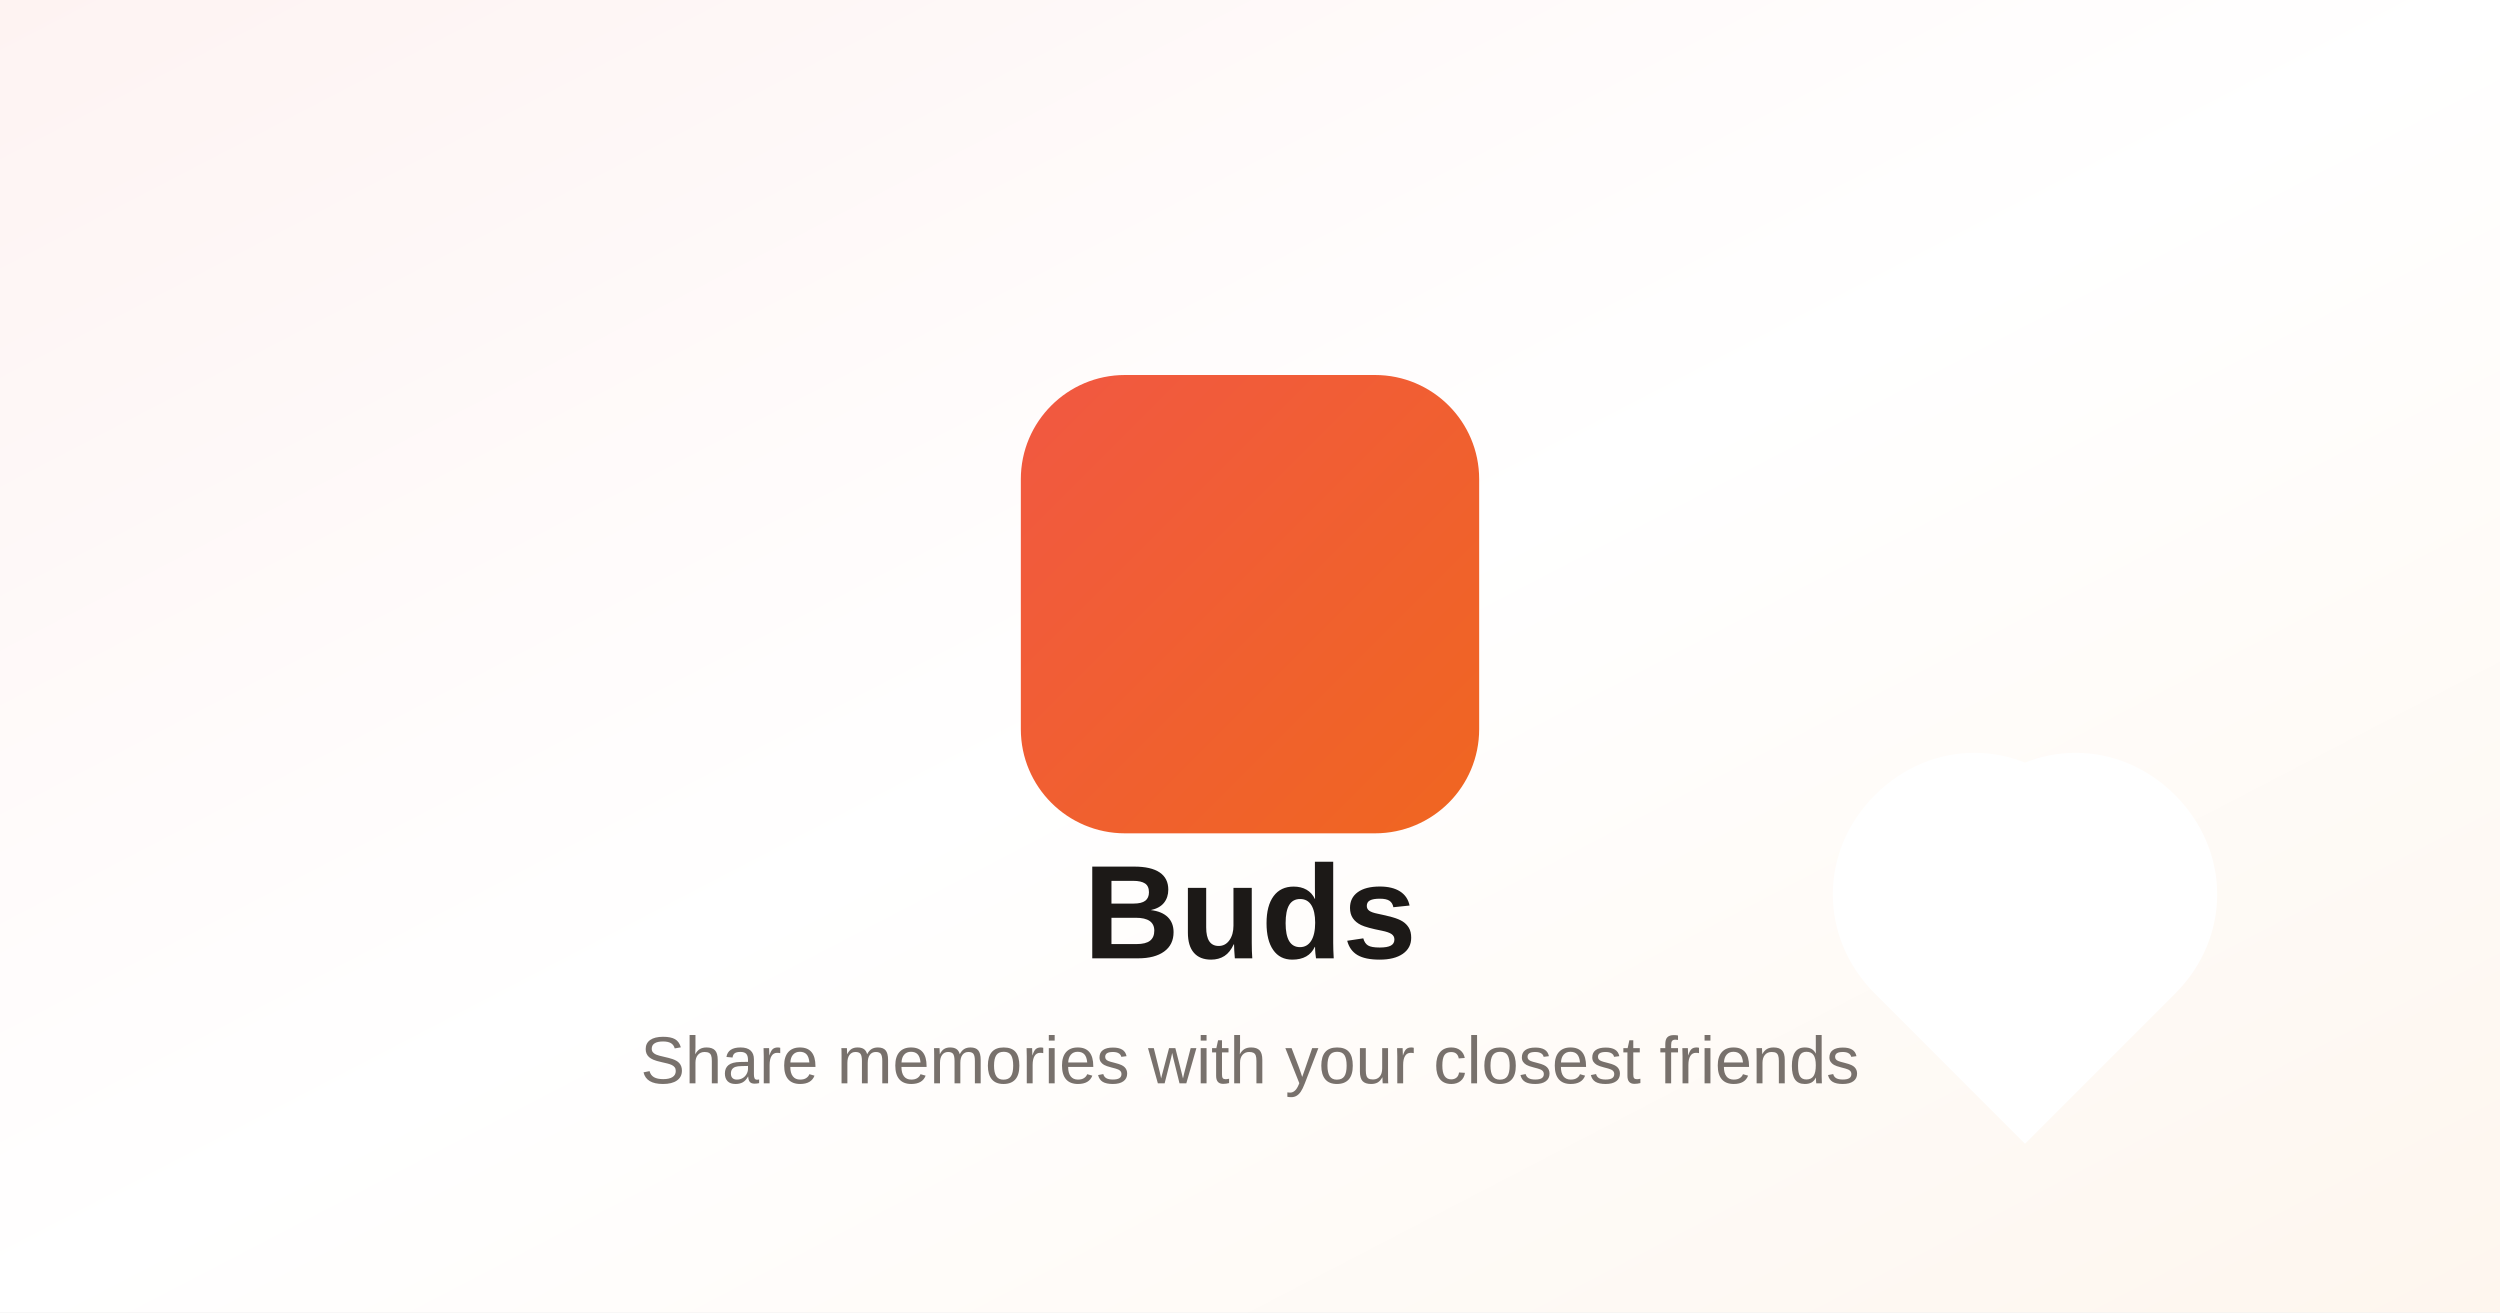
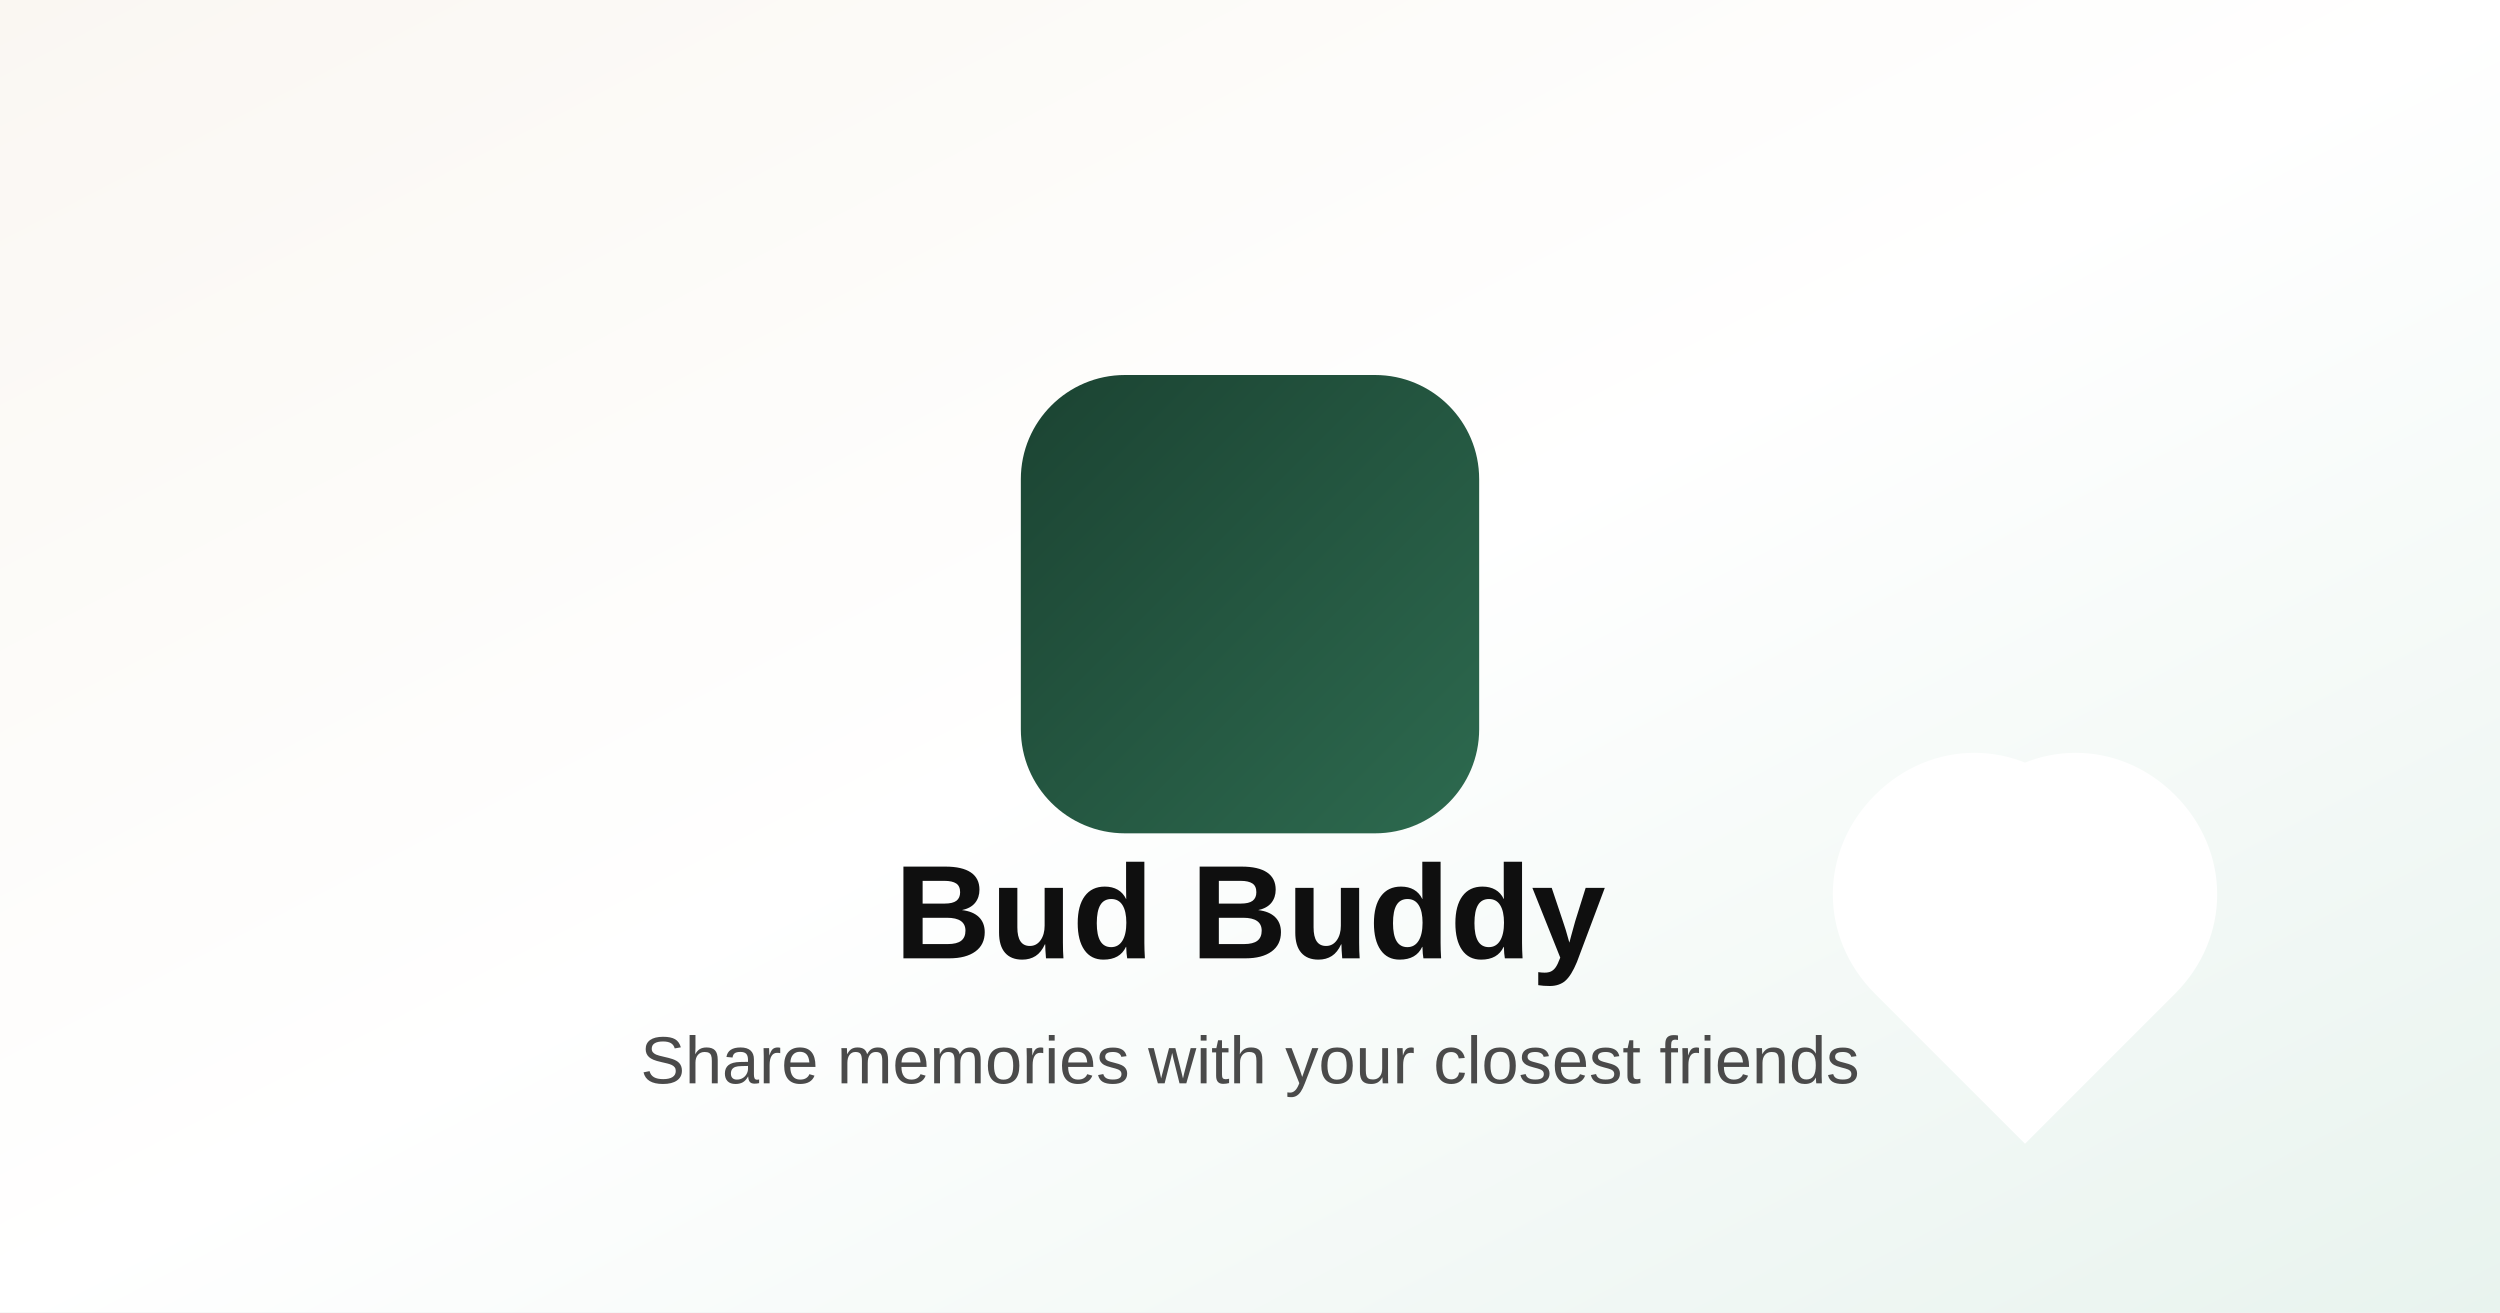
<svg xmlns="http://www.w3.org/2000/svg" width="1200" height="630">
  <defs>
    <linearGradient id="bgGrad" x1="0%" y1="0%" x2="100%" y2="100%">
-       <stop offset="0%" style="stop-color:#fef3f2;stop-opacity:1" />
+       <stop offset="0%" style="stop-color:#FAF7F2;stop-opacity:1" />
      <stop offset="50%" style="stop-color:#ffffff;stop-opacity:1" />
-       <stop offset="100%" style="stop-color:#fef6ee;stop-opacity:1" />
+       <stop offset="100%" style="stop-color:#e8f3ee;stop-opacity:1" />
    </linearGradient>
    <linearGradient id="iconGrad" x1="0%" y1="0%" x2="100%" y2="100%">
-       <stop offset="0%" style="stop-color:#f15842;stop-opacity:1" />
-       <stop offset="100%" style="stop-color:#f06620;stop-opacity:1" />
+       <stop offset="0%" style="stop-color:#1B4332;stop-opacity:1" />
+       <stop offset="100%" style="stop-color:#2D6A4F;stop-opacity:1" />
    </linearGradient>
  </defs>
  <rect width="1200" height="630" fill="url(#bgGrad)" />
  <rect x="490" y="180" width="220" height="220" rx="50" fill="url(#iconGrad)" />
  <path d="M600 340 L560 300 C545 285 545 262 560 247 C575 232 598 232 613 247 L600 260 L587 247 C602 232 625 232 640 247 C655 262 655 285 640 300 Z" fill="white" transform="scale(1.8) translate(-60, -35)" />
-   <text x="600" y="460" font-family="Arial, sans-serif" font-size="64" font-weight="bold" fill="#1c1917" text-anchor="middle">Buds</text>
-   <text x="600" y="520" font-family="Arial, sans-serif" font-size="32" fill="#78716c" text-anchor="middle">Share memories with your closest friends</text>
+   <text x="600" y="460" font-family="Arial, sans-serif" font-size="64" font-weight="bold" fill="#0F0F0F" text-anchor="middle">Bud Buddy</text>
+   <text x="600" y="520" font-family="Arial, sans-serif" font-size="32" fill="#4A4A4A" text-anchor="middle">Share memories with your closest friends</text>
</svg>
